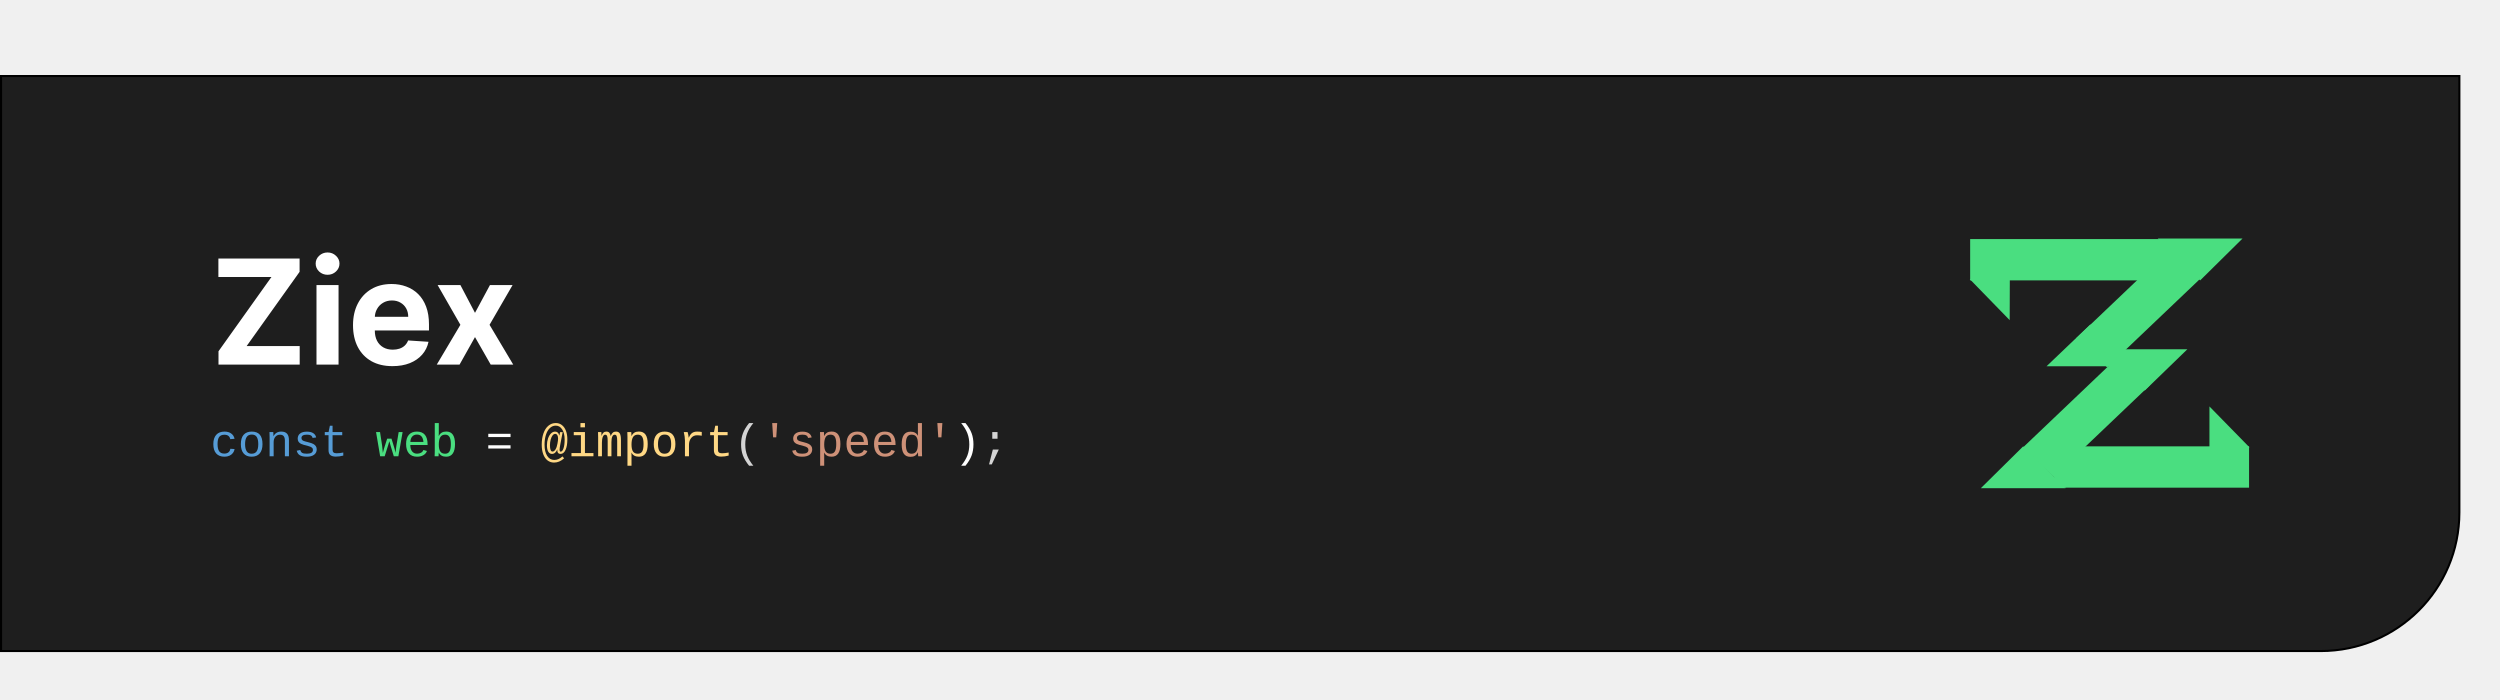
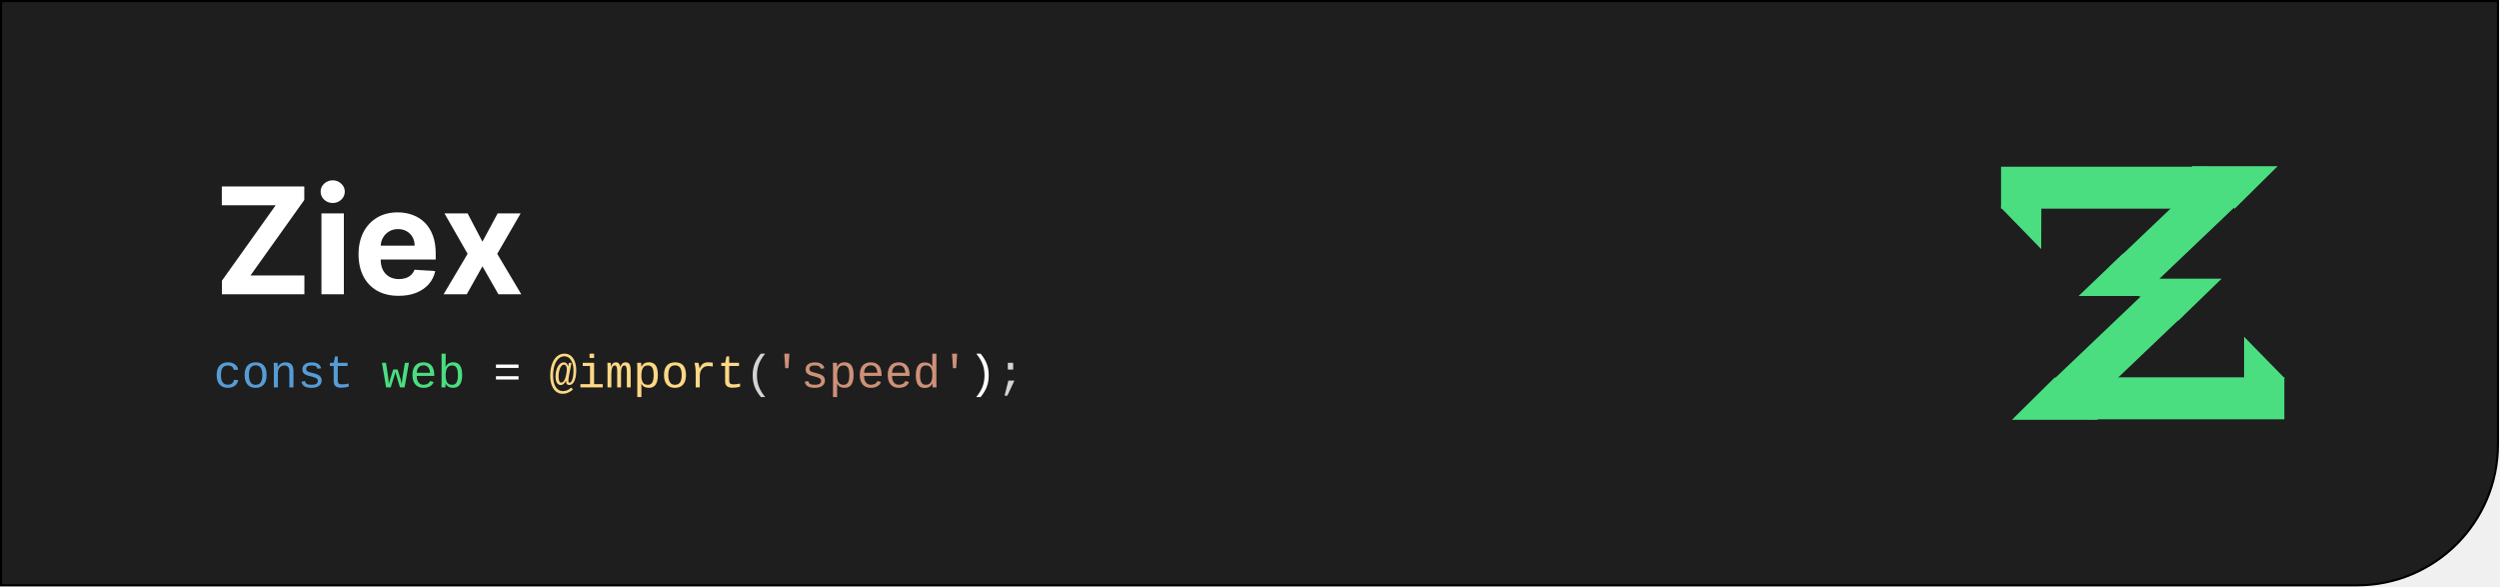
- <svg xmlns="http://www.w3.org/2000/svg" width="1200" height="336" viewBox="0 0 1200 336" fill="none">
-   <path d="M1180.5 36.5V246C1180.5 282.727 1150.73 312.5 1114 312.5H0.5V36.5H1180.5Z" fill="#1E1E1E" />
-   <path d="M1180.5 36.5V246C1180.5 282.727 1150.73 312.5 1114 312.5H0.5V36.5H1180.5Z" stroke="black" />
-   <path d="M104.878 175V168.612L130.283 132.965H104.828V124.091H143.805V130.479L118.376 166.126H143.855V175H104.878ZM151.915 175V136.818H162.505V175H151.915ZM157.235 131.896C155.661 131.896 154.31 131.374 153.183 130.33C152.073 129.27 151.518 128.002 151.518 126.527C151.518 125.069 152.073 123.817 153.183 122.773C154.31 121.713 155.661 121.183 157.235 121.183C158.809 121.183 160.152 121.713 161.262 122.773C162.389 123.817 162.952 125.069 162.952 126.527C162.952 128.002 162.389 129.27 161.262 130.33C160.152 131.374 158.809 131.896 157.235 131.896ZM188.388 175.746C184.461 175.746 181.08 174.95 178.246 173.359C175.429 171.752 173.258 169.482 171.733 166.548C170.209 163.598 169.446 160.11 169.446 156.083C169.446 152.156 170.209 148.709 171.733 145.742C173.258 142.776 175.404 140.464 178.172 138.807C180.956 137.15 184.22 136.321 187.966 136.321C190.484 136.321 192.829 136.727 195 137.539C197.188 138.335 199.094 139.536 200.718 141.143C202.358 142.751 203.634 144.773 204.546 147.209C205.457 149.628 205.913 152.462 205.913 155.71V158.619H173.672V152.056H195.945C195.945 150.531 195.614 149.181 194.951 148.004C194.288 146.828 193.368 145.908 192.191 145.245C191.031 144.566 189.681 144.226 188.14 144.226C186.532 144.226 185.107 144.599 183.864 145.344C182.638 146.074 181.676 147.06 180.98 148.303C180.284 149.529 179.928 150.896 179.912 152.404V158.643C179.912 160.533 180.26 162.165 180.956 163.54C181.668 164.916 182.671 165.977 183.963 166.722C185.256 167.468 186.789 167.841 188.562 167.841C189.739 167.841 190.816 167.675 191.794 167.344C192.771 167.012 193.608 166.515 194.304 165.852C195 165.189 195.531 164.377 195.895 163.416L205.689 164.062C205.192 166.416 204.173 168.471 202.632 170.227C201.107 171.967 199.135 173.326 196.716 174.304C194.313 175.265 191.537 175.746 188.388 175.746ZM220.989 136.818L227.999 150.167L235.183 136.818H246.046L234.984 155.909L246.344 175H235.531L227.999 161.8L220.592 175H209.654L220.989 155.909L210.052 136.818H220.989Z" fill="white" />
-   <path d="M102.396 213.178C102.396 211.244 102.858 209.758 103.782 208.72C104.706 207.681 106.042 207.162 107.789 207.162C109.092 207.162 110.167 207.477 111.012 208.107C111.857 208.73 112.38 209.572 112.58 210.632L110.518 210.782C110.403 210.131 110.117 209.618 109.658 209.246C109.2 208.867 108.548 208.677 107.703 208.677C106.572 208.677 105.741 209.028 105.211 209.729C104.688 210.431 104.427 211.566 104.427 213.135C104.427 214.725 104.688 215.888 105.211 216.626C105.741 217.356 106.568 217.722 107.692 217.722C108.466 217.722 109.107 217.532 109.615 217.152C110.124 216.773 110.439 216.193 110.561 215.412L112.602 215.541C112.508 216.229 112.247 216.855 111.817 217.421C111.395 217.979 110.833 218.42 110.131 218.742C109.429 219.057 108.645 219.215 107.778 219.215C106.024 219.215 104.688 218.699 103.771 217.668C102.855 216.637 102.396 215.14 102.396 213.178ZM125.997 213.178C125.997 215.133 125.546 216.63 124.644 217.668C123.748 218.699 122.452 219.215 120.755 219.215C119.093 219.215 117.819 218.692 116.931 217.646C116.05 216.601 115.609 215.111 115.609 213.178C115.609 211.18 116.061 209.679 116.963 208.677C117.872 207.667 119.158 207.162 120.819 207.162C122.567 207.162 123.867 207.66 124.719 208.655C125.571 209.651 125.997 211.158 125.997 213.178ZM123.967 213.178C123.967 211.638 123.72 210.489 123.226 209.729C122.739 208.97 121.947 208.591 120.852 208.591C119.742 208.591 118.929 208.978 118.413 209.751C117.897 210.524 117.64 211.667 117.64 213.178C117.64 214.682 117.897 215.827 118.413 216.615C118.929 217.396 119.702 217.786 120.733 217.786C121.872 217.786 122.696 217.403 123.204 216.637C123.713 215.87 123.967 214.717 123.967 213.178ZM136.75 219V211.534C136.75 210.56 136.56 209.837 136.181 209.364C135.808 208.892 135.21 208.655 134.387 208.655C133.499 208.655 132.768 208.981 132.195 209.633C131.63 210.277 131.347 211.155 131.347 212.265V219H129.413V209.858C129.413 208.505 129.392 207.678 129.349 207.377H131.175C131.182 207.413 131.189 207.509 131.196 207.667C131.203 207.825 131.211 208.007 131.218 208.215C131.232 208.415 131.246 208.799 131.261 209.364H131.293C132.045 207.896 133.284 207.162 135.01 207.162C136.249 207.162 137.173 207.499 137.781 208.172C138.39 208.838 138.694 209.866 138.694 211.255V219H136.75ZM152.025 215.681C152.025 216.784 151.606 217.65 150.769 218.28C149.938 218.903 148.785 219.215 147.31 219.215C145.834 219.215 144.71 218.986 143.937 218.527C143.17 218.062 142.669 217.331 142.433 216.336L144.141 216.003C144.277 216.619 144.567 217.07 145.011 217.356C145.462 217.636 146.228 217.775 147.31 217.775C149.243 217.775 150.21 217.163 150.21 215.938C150.21 215.48 150.035 215.111 149.684 214.832C149.333 214.546 148.796 214.313 148.072 214.134C146.182 213.668 144.982 213.303 144.474 213.038C143.965 212.773 143.575 212.444 143.303 212.05C143.031 211.649 142.895 211.151 142.895 210.557C142.895 209.504 143.274 208.68 144.033 208.086C144.792 207.492 145.892 207.194 147.331 207.194C148.591 207.194 149.598 207.434 150.35 207.914C151.102 208.387 151.571 209.078 151.757 209.987L150.017 210.202C149.938 209.687 149.684 209.296 149.254 209.031C148.824 208.766 148.183 208.634 147.331 208.634C145.576 208.634 144.699 209.174 144.699 210.256C144.699 210.686 144.846 211.029 145.14 211.287C145.44 211.545 145.92 211.753 146.579 211.91L147.857 212.243C149.025 212.53 149.863 212.812 150.371 213.092C150.887 213.371 151.291 213.722 151.585 214.145C151.879 214.56 152.025 215.072 152.025 215.681ZM155.893 208.902V207.377H157.719L158.342 204.348H159.631V207.377H164.271V208.902H159.631V215.906C159.631 216.472 159.781 216.891 160.082 217.163C160.39 217.435 160.891 217.571 161.586 217.571C162.546 217.571 163.609 217.45 164.776 217.206V218.678C163.566 219.007 162.367 219.172 161.178 219.172C160.018 219.172 159.147 218.928 158.567 218.441C157.987 217.947 157.697 217.17 157.697 216.11V208.902H155.893Z" fill="#569CD6" />
-   <path d="M357.728 213.307C357.728 215.276 358.032 217.056 358.641 218.646C359.249 220.235 360.241 221.875 361.616 223.565H359.575C358.2 221.875 357.212 220.239 356.61 218.656C356.016 217.066 355.719 215.276 355.719 213.285C355.719 211.33 356.012 209.568 356.6 208C357.187 206.424 358.179 204.777 359.575 203.059H361.616C360.241 204.749 359.249 206.392 358.641 207.989C358.032 209.579 357.728 211.352 357.728 213.307ZM476.289 210.589V207.377H478.813V210.589H476.289ZM474.742 222.899L476.558 215.788H479.404L476.063 222.899H474.742Z" fill="#D4D4D4" />
-   <path d="M191.213 219H189.021L187.485 213.94L186.873 211.771L186.454 213.264L184.649 219H182.469L180.503 207.377H182.415L183.414 213.897C183.65 215.788 183.769 216.955 183.769 217.399C184.048 216.254 184.256 215.487 184.392 215.101L185.842 210.546H187.915L189.312 215.111C189.541 215.863 189.738 216.626 189.902 217.399C189.902 217.185 189.917 216.916 189.945 216.594C189.974 216.271 190.01 215.942 190.053 215.605C190.096 215.262 190.139 214.936 190.182 214.628C190.225 214.32 190.257 214.076 190.278 213.897L191.363 207.377H193.254L191.213 219ZM196.949 213.597C196.949 214.9 197.236 215.921 197.809 216.658C198.389 217.396 199.18 217.765 200.183 217.765C200.92 217.765 201.565 217.607 202.116 217.292C202.675 216.97 203.047 216.533 203.233 215.981L204.931 216.465C204.616 217.353 204.035 218.033 203.19 218.506C202.353 218.979 201.35 219.215 200.183 219.215C198.493 219.215 197.193 218.688 196.283 217.636C195.374 216.583 194.919 215.076 194.919 213.113C194.919 211.201 195.363 209.733 196.251 208.709C197.146 207.678 198.435 207.162 200.118 207.162C201.801 207.162 203.076 207.674 203.942 208.698C204.809 209.722 205.242 211.269 205.242 213.339V213.597H196.949ZM200.14 208.591C199.18 208.591 198.421 208.906 197.862 209.536C197.304 210.159 197.007 211.019 196.971 212.114H203.244C203.044 209.765 202.009 208.591 200.14 208.591ZM218.412 213.135C218.412 215.169 218.047 216.69 217.316 217.7C216.593 218.71 215.555 219.215 214.201 219.215C212.454 219.215 211.258 218.556 210.613 217.238H210.592C210.592 217.582 210.577 217.94 210.549 218.312C210.527 218.685 210.509 218.914 210.495 219H208.626C208.669 218.613 208.69 217.815 208.69 216.604V203.059H210.624V207.603C210.624 208.068 210.61 208.63 210.581 209.289H210.624C211.276 207.857 212.472 207.141 214.212 207.141C217.012 207.141 218.412 209.139 218.412 213.135ZM216.414 213.199C216.414 211.595 216.192 210.435 215.748 209.719C215.311 208.995 214.624 208.634 213.686 208.634C212.618 208.634 211.841 209.028 211.354 209.815C210.868 210.596 210.624 211.781 210.624 213.371C210.624 214.868 210.86 215.978 211.333 216.701C211.806 217.424 212.583 217.786 213.664 217.786C214.631 217.786 215.329 217.414 215.759 216.669C216.196 215.917 216.414 214.76 216.414 213.199Z" fill="#4ADE80" />
-   <path d="M234.375 209.805V208.215H245.063V209.805H234.375ZM234.375 215.305V213.715H245.063V215.305H234.375ZM467.255 213.285C467.255 215.29 466.958 217.084 466.363 218.667C465.776 220.243 464.795 221.875 463.42 223.565H461.357C462.761 221.84 463.764 220.182 464.365 218.592C464.967 216.995 465.268 215.233 465.268 213.307C465.268 211.387 464.967 209.633 464.365 208.043C463.764 206.446 462.761 204.785 461.357 203.059H463.42C464.816 204.777 465.805 206.417 466.385 207.979C466.965 209.54 467.255 211.309 467.255 213.285Z" fill="white" />
-   <path d="M272.327 210.89C272.327 213.024 272.03 214.725 271.436 215.992C270.848 217.253 270.053 217.883 269.051 217.883C268.027 217.883 267.515 217.321 267.515 216.196V216.11L267.536 215.788H267.472C267.228 216.418 266.884 216.927 266.44 217.313C266.004 217.693 265.506 217.883 264.947 217.883C264.188 217.883 263.594 217.525 263.164 216.809C262.742 216.092 262.53 215.072 262.53 213.747C262.53 212.594 262.702 211.506 263.046 210.481C263.397 209.457 263.869 208.652 264.464 208.064C265.065 207.47 265.735 207.173 266.473 207.173C266.981 207.173 267.396 207.323 267.719 207.624C268.048 207.918 268.292 208.387 268.449 209.031H268.503L268.847 207.409H270.093L269.029 212.855C268.743 214.359 268.6 215.355 268.6 215.842C268.6 216.472 268.775 216.787 269.126 216.787C269.685 216.787 270.139 216.254 270.49 215.187C270.848 214.119 271.027 212.694 271.027 210.911C271.027 208.949 270.637 207.359 269.856 206.142C269.076 204.917 268.041 204.305 266.752 204.305C265.692 204.305 264.754 204.691 263.938 205.465C263.121 206.231 262.491 207.312 262.047 208.709C261.603 210.105 261.381 211.695 261.381 213.479C261.381 215.691 261.796 217.46 262.627 218.785C263.458 220.11 264.596 220.772 266.043 220.772C266.716 220.772 267.364 220.647 267.987 220.396C268.61 220.146 269.284 219.705 270.007 219.075L270.77 220.01C269.946 220.719 269.147 221.234 268.374 221.557C267.601 221.879 266.788 222.04 265.936 222.04C264.754 222.04 263.712 221.693 262.81 220.998C261.914 220.303 261.227 219.304 260.747 218.001C260.267 216.69 260.027 215.183 260.027 213.479C260.027 211.43 260.303 209.615 260.854 208.032C261.406 206.442 262.194 205.218 263.218 204.358C264.242 203.492 265.427 203.059 266.773 203.059C267.905 203.059 268.886 203.384 269.717 204.036C270.555 204.681 271.199 205.597 271.65 206.786C272.102 207.968 272.327 209.336 272.327 210.89ZM267.88 210.578C267.88 209.819 267.755 209.246 267.504 208.859C267.253 208.465 266.917 208.269 266.494 208.269C266.043 208.269 265.628 208.508 265.248 208.988C264.868 209.461 264.561 210.134 264.324 211.008C264.095 211.874 263.98 212.78 263.98 213.726C263.98 215.738 264.389 216.744 265.205 216.744C265.735 216.744 266.211 216.404 266.634 215.724C267.056 215.043 267.368 214.141 267.568 213.017C267.776 211.892 267.88 211.079 267.88 210.578ZM280.771 217.475H284.853V219H274.304V217.475H278.837V208.902H275.41V207.377H280.771V217.475ZM278.622 205.121V203.059H280.771V205.121H278.622ZM291.685 219V211.631C291.685 210.528 291.595 209.758 291.416 209.321C291.244 208.877 290.925 208.655 290.46 208.655C290.002 208.655 289.629 208.999 289.343 209.687C289.063 210.374 288.924 211.305 288.924 212.479V219H287.108V209.858C287.108 208.505 287.087 207.678 287.044 207.377H288.645L288.709 208.741V209.257H288.73C288.974 208.526 289.282 207.996 289.654 207.667C290.027 207.33 290.492 207.162 291.051 207.162C291.681 207.162 292.15 207.334 292.458 207.678C292.773 208.021 292.999 208.551 293.135 209.268H293.156C293.443 208.508 293.783 207.968 294.177 207.646C294.578 207.323 295.083 207.162 295.691 207.162C296.536 207.162 297.142 207.47 297.507 208.086C297.872 208.702 298.055 209.758 298.055 211.255V219H296.25V211.631C296.25 210.528 296.16 209.758 295.981 209.321C295.81 208.877 295.491 208.655 295.025 208.655C294.553 208.655 294.177 208.956 293.897 209.558C293.625 210.159 293.489 211.062 293.489 212.265V219H291.685ZM310.902 213.135C310.902 217.188 309.499 219.215 306.691 219.215C304.93 219.215 303.744 218.556 303.136 217.238H303.082C303.111 217.296 303.125 217.89 303.125 219.021V223.565H301.181V209.783C301.181 208.566 301.159 207.764 301.116 207.377H302.996C303.003 207.406 303.014 207.513 303.028 207.699C303.043 207.878 303.057 208.147 303.071 208.505C303.093 208.856 303.104 209.117 303.104 209.289H303.146C303.505 208.537 303.959 207.993 304.511 207.656C305.069 207.312 305.796 207.141 306.691 207.141C308.109 207.141 309.166 207.631 309.86 208.612C310.555 209.586 310.902 211.094 310.902 213.135ZM308.904 213.135C308.904 211.516 308.686 210.363 308.249 209.676C307.812 208.981 307.125 208.634 306.187 208.634C305.105 208.634 304.325 209.028 303.845 209.815C303.365 210.596 303.125 211.781 303.125 213.371C303.125 214.896 303.365 216.014 303.845 216.723C304.325 217.432 305.098 217.786 306.165 217.786C307.118 217.786 307.812 217.424 308.249 216.701C308.686 215.978 308.904 214.789 308.904 213.135ZM324.19 213.178C324.19 215.133 323.739 216.63 322.837 217.668C321.942 218.699 320.646 219.215 318.948 219.215C317.287 219.215 316.012 218.692 315.124 217.646C314.243 216.601 313.803 215.111 313.803 213.178C313.803 211.18 314.254 209.679 315.156 208.677C316.066 207.667 317.351 207.162 319.013 207.162C320.76 207.162 322.06 207.66 322.912 208.655C323.764 209.651 324.19 211.158 324.19 213.178ZM322.16 213.178C322.16 211.638 321.913 210.489 321.419 209.729C320.932 208.97 320.141 208.591 319.045 208.591C317.935 208.591 317.122 208.978 316.606 209.751C316.091 210.524 315.833 211.667 315.833 213.178C315.833 214.682 316.091 215.827 316.606 216.615C317.122 217.396 317.896 217.786 318.927 217.786C320.065 217.786 320.889 217.403 321.397 216.637C321.906 215.87 322.16 214.717 322.16 213.178ZM336.845 209.139C336.043 209.003 335.284 208.935 334.567 208.935C333.414 208.935 332.483 209.368 331.774 210.234C331.065 211.101 330.711 212.204 330.711 213.543V219H328.777V211.47C328.777 210.925 328.727 210.285 328.627 209.547C328.534 208.809 328.398 208.086 328.219 207.377H330.056C330.342 208.365 330.514 209.26 330.571 210.062H330.625C330.983 209.26 331.334 208.673 331.678 208.301C332.021 207.921 332.43 207.638 332.902 207.452C333.375 207.259 333.951 207.162 334.632 207.162C335.377 207.162 336.114 207.223 336.845 207.345V209.139ZM340.873 208.902V207.377H342.699L343.322 204.348H344.611V207.377H349.252V208.902H344.611V215.906C344.611 216.472 344.762 216.891 345.062 217.163C345.37 217.435 345.872 217.571 346.566 217.571C347.526 217.571 348.59 217.45 349.757 217.206V218.678C348.547 219.007 347.347 219.172 346.158 219.172C344.998 219.172 344.128 218.928 343.548 218.441C342.968 217.947 342.678 217.17 342.678 216.11V208.902H340.873Z" fill="#FFD885" />
-   <path d="M372.605 209.923H371.091L370.65 203.059H373.057L372.605 209.923ZM389.857 215.681C389.857 216.784 389.438 217.65 388.601 218.28C387.77 218.903 386.617 219.215 385.142 219.215C383.666 219.215 382.542 218.986 381.769 218.527C381.002 218.062 380.501 217.331 380.265 216.336L381.973 216.003C382.109 216.619 382.399 217.07 382.843 217.356C383.294 217.636 384.06 217.775 385.142 217.775C387.075 217.775 388.042 217.163 388.042 215.938C388.042 215.48 387.867 215.111 387.516 214.832C387.165 214.546 386.628 214.313 385.904 214.134C384.014 213.668 382.814 213.303 382.306 213.038C381.797 212.773 381.407 212.444 381.135 212.05C380.863 211.649 380.727 211.151 380.727 210.557C380.727 209.504 381.106 208.68 381.865 208.086C382.624 207.492 383.724 207.194 385.163 207.194C386.424 207.194 387.43 207.434 388.182 207.914C388.934 208.387 389.403 209.078 389.589 209.987L387.849 210.202C387.77 209.687 387.516 209.296 387.086 209.031C386.656 208.766 386.015 208.634 385.163 208.634C383.409 208.634 382.531 209.174 382.531 210.256C382.531 210.686 382.678 211.029 382.972 211.287C383.272 211.545 383.752 211.753 384.411 211.91L385.689 212.243C386.857 212.53 387.695 212.812 388.203 213.092C388.719 213.371 389.123 213.722 389.417 214.145C389.711 214.56 389.857 215.072 389.857 215.681ZM403.393 213.135C403.393 217.188 401.989 219.215 399.182 219.215C397.42 219.215 396.235 218.556 395.626 217.238H395.572C395.601 217.296 395.615 217.89 395.615 219.021V223.565H393.671V209.783C393.671 208.566 393.649 207.764 393.606 207.377H395.486C395.493 207.406 395.504 207.513 395.519 207.699C395.533 207.878 395.547 208.147 395.562 208.505C395.583 208.856 395.594 209.117 395.594 209.289H395.637C395.995 208.537 396.45 207.993 397.001 207.656C397.56 207.312 398.286 207.141 399.182 207.141C400.6 207.141 401.656 207.631 402.351 208.612C403.045 209.586 403.393 211.094 403.393 213.135ZM401.395 213.135C401.395 211.516 401.176 210.363 400.739 209.676C400.302 208.981 399.615 208.634 398.677 208.634C397.595 208.634 396.815 209.028 396.335 209.815C395.855 210.596 395.615 211.781 395.615 213.371C395.615 214.896 395.855 216.014 396.335 216.723C396.815 217.432 397.588 217.786 398.655 217.786C399.608 217.786 400.302 217.424 400.739 216.701C401.176 215.978 401.395 214.789 401.395 213.135ZM408.355 213.597C408.355 214.9 408.642 215.921 409.215 216.658C409.795 217.396 410.586 217.765 411.589 217.765C412.326 217.765 412.971 217.607 413.522 217.292C414.081 216.97 414.453 216.533 414.64 215.981L416.337 216.465C416.022 217.353 415.442 218.033 414.597 218.506C413.759 218.979 412.756 219.215 411.589 219.215C409.899 219.215 408.599 218.688 407.689 217.636C406.78 216.583 406.325 215.076 406.325 213.113C406.325 211.201 406.769 209.733 407.657 208.709C408.552 207.678 409.841 207.162 411.524 207.162C413.207 207.162 414.482 207.674 415.349 208.698C416.215 209.722 416.648 211.269 416.648 213.339V213.597H408.355ZM411.546 208.591C410.586 208.591 409.827 208.906 409.269 209.536C408.71 210.159 408.413 211.019 408.377 212.114H414.65C414.45 209.765 413.415 208.591 411.546 208.591ZM421.568 213.597C421.568 214.9 421.855 215.921 422.428 216.658C423.008 217.396 423.799 217.765 424.802 217.765C425.539 217.765 426.184 217.607 426.735 217.292C427.294 216.97 427.666 216.533 427.853 215.981L429.55 216.465C429.235 217.353 428.655 218.033 427.81 218.506C426.972 218.979 425.969 219.215 424.802 219.215C423.112 219.215 421.812 218.688 420.902 217.636C419.993 216.583 419.538 215.076 419.538 213.113C419.538 211.201 419.982 209.733 420.87 208.709C421.765 207.678 423.054 207.162 424.737 207.162C426.42 207.162 427.695 207.674 428.562 208.698C429.428 209.722 429.861 211.269 429.861 213.339V213.597H421.568ZM424.759 208.591C423.799 208.591 423.04 208.906 422.481 209.536C421.923 210.159 421.626 211.019 421.59 212.114H427.863C427.663 209.765 426.628 208.591 424.759 208.591ZM440.582 217.131C440.231 217.883 439.766 218.431 439.186 218.774C438.605 219.111 437.882 219.279 437.016 219.279C435.569 219.279 434.506 218.782 433.825 217.786C433.145 216.791 432.805 215.29 432.805 213.285C432.805 209.232 434.208 207.205 437.016 207.205C437.882 207.205 438.605 207.359 439.186 207.667C439.773 207.975 440.242 208.48 440.593 209.182H440.614L440.593 207.56V203.059H442.526V216.604C442.526 217.815 442.548 218.613 442.591 219H440.743C440.715 218.893 440.689 218.631 440.668 218.216C440.646 217.8 440.636 217.439 440.636 217.131H440.582ZM434.803 213.221C434.803 214.811 435.014 215.971 435.437 216.701C435.866 217.424 436.561 217.786 437.521 217.786C438.566 217.786 439.34 217.41 439.841 216.658C440.342 215.899 440.593 214.696 440.593 213.049C440.593 211.509 440.349 210.388 439.862 209.687C439.382 208.985 438.609 208.634 437.542 208.634C436.575 208.634 435.877 209.003 435.447 209.74C435.018 210.478 434.803 211.638 434.803 213.221ZM451.883 209.923H450.368L449.928 203.059H452.334L451.883 209.923Z" fill="#CE9178" />
-   <g clip-path="url(#clip0_1_1817)">
-     <path d="M1043.19 114.754H945.677V134.587H1043.19V114.754Z" fill="#4ADE80" />
-     <path d="M1056.08 134.586L1035.75 114.506H1076.4L1056.08 134.586Z" fill="#4ADE80" />
-     <path d="M1057.58 132.39L1042.81 118.324L996.658 162.27L1011.43 176.336L1057.58 132.39Z" fill="#4ADE80" />
-     <path d="M1003.36 155.742L1024.4 175.823H982.317L1003.36 155.742Z" fill="#4ADE80" />
-     <path d="M1029.47 187.473L1009 167.641H1049.94L1029.47 187.473Z" fill="#4ADE80" />
-     <path d="M1031.9 184.941L1017.13 170.875L970.984 214.821L985.755 228.887L1031.9 184.941Z" fill="#4ADE80" />
-     <path d="M971.129 214.248L991.453 234.329H950.804L971.129 214.248Z" fill="#4ADE80" />
-     <path d="M991.457 234.081L970.99 214.744H1011.92L991.457 234.081Z" fill="#4ADE80" />
-     <path d="M1079.55 214.248H986.003V234.081H1079.55V214.248Z" fill="#4ADE80" />
-     <path d="M1060.53 214.746V195.096L1079.77 214.746H1060.53Z" fill="#4ADE80" />
-     <path d="M964.712 134.025L964.649 153.675L945.469 133.969L964.712 134.025Z" fill="#4ADE80" />
+ <svg xmlns="http://www.w3.org/2000/svg" width="1181" height="277" viewBox="0 0 1181 277" fill="none">
+   <path d="M1180.5 0.5V210C1180.5 246.727 1150.73 276.5 1114 276.5H0.5V0.5H1180.5Z" fill="#1E1E1E" />
+   <path d="M1180.5 0.5V210C1180.5 246.727 1150.73 276.5 1114 276.5H0.5V0.5H1180.5Z" stroke="black" />
+   <path d="M104.878 139V132.612L130.283 96.965H104.828V88.091H143.805V94.479L118.376 130.126H143.855V139H104.878ZM151.915 139V100.818H162.505V139H151.915ZM157.235 95.896C155.661 95.896 154.31 95.374 153.183 94.33C152.073 93.27 151.518 92.002 151.518 90.527C151.518 89.069 152.073 87.817 153.183 86.773C154.31 85.713 155.661 85.183 157.235 85.183C158.809 85.183 160.152 85.713 161.262 86.773C162.389 87.817 162.952 89.069 162.952 90.527C162.952 92.002 162.389 93.27 161.262 94.33C160.152 95.374 158.809 95.896 157.235 95.896ZM188.388 139.746C184.461 139.746 181.08 138.95 178.246 137.359C175.429 135.752 173.258 133.482 171.733 130.548C170.209 127.598 169.446 124.11 169.446 120.083C169.446 116.156 170.209 112.709 171.733 109.742C173.258 106.776 175.404 104.464 178.172 102.807C180.956 101.15 184.22 100.321 187.966 100.321C190.484 100.321 192.829 100.727 195 101.539C197.188 102.335 199.094 103.536 200.718 105.143C202.358 106.751 203.634 108.773 204.546 111.209C205.457 113.628 205.913 116.462 205.913 119.71V122.619H173.672V116.056H195.945C195.945 114.531 195.614 113.181 194.951 112.004C194.288 110.828 193.368 109.908 192.191 109.245C191.031 108.566 189.681 108.226 188.14 108.226C186.532 108.226 185.107 108.599 183.864 109.344C182.638 110.074 181.676 111.06 180.98 112.303C180.284 113.529 179.928 114.896 179.912 116.404V122.643C179.912 124.533 180.26 126.165 180.956 127.54C181.668 128.916 182.671 129.977 183.963 130.722C185.256 131.468 186.789 131.841 188.562 131.841C189.739 131.841 190.816 131.675 191.794 131.344C192.771 131.012 193.608 130.515 194.304 129.852C195 129.189 195.531 128.377 195.895 127.416L205.689 128.062C205.192 130.416 204.173 132.471 202.632 134.227C201.107 135.967 199.135 137.326 196.716 138.304C194.313 139.265 191.537 139.746 188.388 139.746ZM220.989 100.818L227.999 114.167L235.183 100.818H246.046L234.984 119.909L246.344 139H235.531L227.999 125.8L220.592 139H209.654L220.989 119.909L210.052 100.818H220.989Z" fill="white" />
+   <path d="M102.396 177.178C102.396 175.244 102.858 173.758 103.782 172.72C104.706 171.681 106.042 171.162 107.789 171.162C109.092 171.162 110.167 171.477 111.012 172.107C111.857 172.73 112.38 173.572 112.58 174.632L110.518 174.782C110.403 174.131 110.117 173.618 109.658 173.246C109.2 172.867 108.548 172.677 107.703 172.677C106.572 172.677 105.741 173.028 105.211 173.729C104.688 174.431 104.427 175.566 104.427 177.135C104.427 178.725 104.688 179.888 105.211 180.626C105.741 181.356 106.568 181.722 107.692 181.722C108.466 181.722 109.107 181.532 109.615 181.152C110.124 180.773 110.439 180.193 110.561 179.412L112.602 179.541C112.508 180.229 112.247 180.855 111.817 181.421C111.395 181.979 110.833 182.42 110.131 182.742C109.429 183.057 108.645 183.215 107.778 183.215C106.024 183.215 104.688 182.699 103.771 181.668C102.855 180.637 102.396 179.14 102.396 177.178ZM125.997 177.178C125.997 179.133 125.546 180.63 124.644 181.668C123.748 182.699 122.452 183.215 120.755 183.215C119.093 183.215 117.819 182.692 116.931 181.646C116.05 180.601 115.609 179.111 115.609 177.178C115.609 175.18 116.061 173.679 116.963 172.677C117.872 171.667 119.158 171.162 120.819 171.162C122.567 171.162 123.867 171.66 124.719 172.655C125.571 173.651 125.997 175.158 125.997 177.178ZM123.967 177.178C123.967 175.638 123.72 174.489 123.226 173.729C122.739 172.97 121.947 172.591 120.852 172.591C119.742 172.591 118.929 172.978 118.413 173.751C117.897 174.524 117.64 175.667 117.64 177.178C117.64 178.682 117.897 179.827 118.413 180.615C118.929 181.396 119.702 181.786 120.733 181.786C121.872 181.786 122.696 181.403 123.204 180.637C123.713 179.87 123.967 178.717 123.967 177.178ZM136.75 183V175.534C136.75 174.56 136.56 173.837 136.181 173.364C135.808 172.892 135.21 172.655 134.387 172.655C133.499 172.655 132.768 172.981 132.195 173.633C131.63 174.277 131.347 175.155 131.347 176.265V183H129.413V173.858C129.413 172.505 129.392 171.678 129.349 171.377H131.175C131.182 171.413 131.189 171.509 131.196 171.667C131.203 171.825 131.211 172.007 131.218 172.215C131.232 172.415 131.246 172.799 131.261 173.364H131.293C132.045 171.896 133.284 171.162 135.01 171.162C136.249 171.162 137.173 171.499 137.781 172.172C138.39 172.838 138.694 173.866 138.694 175.255V183H136.75ZM152.025 179.681C152.025 180.784 151.606 181.65 150.769 182.28C149.938 182.903 148.785 183.215 147.31 183.215C145.834 183.215 144.71 182.986 143.937 182.527C143.17 182.062 142.669 181.331 142.433 180.336L144.141 180.003C144.277 180.619 144.567 181.07 145.011 181.356C145.462 181.636 146.228 181.775 147.31 181.775C149.243 181.775 150.21 181.163 150.21 179.938C150.21 179.48 150.035 179.111 149.684 178.832C149.333 178.546 148.796 178.313 148.072 178.134C146.182 177.668 144.982 177.303 144.474 177.038C143.965 176.773 143.575 176.444 143.303 176.05C143.031 175.649 142.895 175.151 142.895 174.557C142.895 173.504 143.274 172.68 144.033 172.086C144.792 171.492 145.892 171.194 147.331 171.194C148.591 171.194 149.598 171.434 150.35 171.914C151.102 172.387 151.571 173.078 151.757 173.987L150.017 174.202C149.938 173.687 149.684 173.296 149.254 173.031C148.824 172.766 148.183 172.634 147.331 172.634C145.576 172.634 144.699 173.174 144.699 174.256C144.699 174.686 144.846 175.029 145.14 175.287C145.44 175.545 145.92 175.753 146.579 175.91L147.857 176.243C149.025 176.53 149.863 176.812 150.371 177.092C150.887 177.371 151.291 177.722 151.585 178.145C151.879 178.56 152.025 179.072 152.025 179.681ZM155.893 172.902V171.377H157.719L158.342 168.348H159.631V171.377H164.271V172.902H159.631V179.906C159.631 180.472 159.781 180.891 160.082 181.163C160.39 181.435 160.891 181.571 161.586 181.571C162.546 181.571 163.609 181.45 164.776 181.206V182.678C163.566 183.007 162.367 183.172 161.178 183.172C160.018 183.172 159.147 182.928 158.567 182.441C157.987 181.947 157.697 181.17 157.697 180.11V172.902H155.893Z" fill="#569CD6" />
+   <path d="M357.728 177.307C357.728 179.276 358.032 181.056 358.641 182.646C359.249 184.235 360.241 185.875 361.616 187.565H359.575C358.2 185.875 357.212 184.239 356.61 182.656C356.016 181.066 355.719 179.276 355.719 177.285C355.719 175.33 356.012 173.568 356.6 172C357.187 170.424 358.179 168.777 359.575 167.059H361.616C360.241 168.749 359.249 170.392 358.641 171.989C358.032 173.579 357.728 175.352 357.728 177.307ZM476.289 174.589V171.377H478.813V174.589H476.289ZM474.742 186.899L476.558 179.788H479.404L476.063 186.899H474.742Z" fill="#D4D4D4" />
+   <path d="M191.213 183H189.021L187.485 177.94L186.873 175.771L186.454 177.264L184.649 183H182.469L180.503 171.377H182.415L183.414 177.897C183.65 179.788 183.769 180.955 183.769 181.399C184.048 180.254 184.256 179.487 184.392 179.101L185.842 174.546H187.915L189.312 179.111C189.541 179.863 189.738 180.626 189.902 181.399C189.902 181.185 189.917 180.916 189.945 180.594C189.974 180.271 190.01 179.942 190.053 179.605C190.096 179.262 190.139 178.936 190.182 178.628C190.225 178.32 190.257 178.076 190.278 177.897L191.363 171.377H193.254L191.213 183ZM196.949 177.597C196.949 178.9 197.236 179.921 197.809 180.658C198.389 181.396 199.18 181.765 200.183 181.765C200.92 181.765 201.565 181.607 202.116 181.292C202.675 180.97 203.047 180.533 203.233 179.981L204.931 180.465C204.616 181.353 204.035 182.033 203.19 182.506C202.353 182.979 201.35 183.215 200.183 183.215C198.493 183.215 197.193 182.688 196.283 181.636C195.374 180.583 194.919 179.076 194.919 177.113C194.919 175.201 195.363 173.733 196.251 172.709C197.146 171.678 198.435 171.162 200.118 171.162C201.801 171.162 203.076 171.674 203.942 172.698C204.809 173.722 205.242 175.269 205.242 177.339V177.597H196.949ZM200.14 172.591C199.18 172.591 198.421 172.906 197.862 173.536C197.304 174.159 197.007 175.019 196.971 176.114H203.244C203.044 173.765 202.009 172.591 200.14 172.591ZM218.412 177.135C218.412 179.169 218.047 180.69 217.316 181.7C216.593 182.71 215.555 183.215 214.201 183.215C212.454 183.215 211.258 182.556 210.613 181.238H210.592C210.592 181.582 210.577 181.94 210.549 182.312C210.527 182.685 210.509 182.914 210.495 183H208.626C208.669 182.613 208.69 181.815 208.69 180.604V167.059H210.624V171.603C210.624 172.068 210.61 172.63 210.581 173.289H210.624C211.276 171.857 212.472 171.141 214.212 171.141C217.012 171.141 218.412 173.139 218.412 177.135ZM216.414 177.199C216.414 175.595 216.192 174.435 215.748 173.719C215.311 172.995 214.624 172.634 213.686 172.634C212.618 172.634 211.841 173.028 211.354 173.815C210.868 174.596 210.624 175.781 210.624 177.371C210.624 178.868 210.86 179.978 211.333 180.701C211.806 181.424 212.583 181.786 213.664 181.786C214.631 181.786 215.329 181.414 215.759 180.669C216.196 179.917 216.414 178.76 216.414 177.199Z" fill="#4ADE80" />
+   <path d="M234.375 173.805V172.215H245.063V173.805H234.375ZM234.375 179.305V177.715H245.063V179.305H234.375ZM467.255 177.285C467.255 179.29 466.958 181.084 466.363 182.667C465.776 184.243 464.795 185.875 463.42 187.565H461.357C462.761 185.84 463.764 184.182 464.365 182.592C464.967 180.995 465.268 179.233 465.268 177.307C465.268 175.387 464.967 173.633 464.365 172.043C463.764 170.446 462.761 168.785 461.357 167.059H463.42C464.816 168.777 465.805 170.417 466.385 171.979C466.965 173.54 467.255 175.309 467.255 177.285Z" fill="white" />
+   <path d="M272.327 174.89C272.327 177.024 272.03 178.725 271.436 179.992C270.848 181.253 270.053 181.883 269.051 181.883C268.027 181.883 267.515 181.321 267.515 180.196V180.11L267.536 179.788H267.472C267.228 180.418 266.884 180.927 266.44 181.313C266.004 181.693 265.506 181.883 264.947 181.883C264.188 181.883 263.594 181.525 263.164 180.809C262.742 180.092 262.53 179.072 262.53 177.747C262.53 176.594 262.702 175.506 263.046 174.481C263.397 173.457 263.869 172.652 264.464 172.064C265.065 171.47 265.735 171.173 266.473 171.173C266.981 171.173 267.396 171.323 267.719 171.624C268.048 171.918 268.292 172.387 268.449 173.031H268.503L268.847 171.409H270.093L269.029 176.855C268.743 178.359 268.6 179.355 268.6 179.842C268.6 180.472 268.775 180.787 269.126 180.787C269.685 180.787 270.139 180.254 270.49 179.187C270.848 178.119 271.027 176.694 271.027 174.911C271.027 172.949 270.637 171.359 269.856 170.142C269.076 168.917 268.041 168.305 266.752 168.305C265.692 168.305 264.754 168.691 263.938 169.465C263.121 170.231 262.491 171.312 262.047 172.709C261.603 174.105 261.381 175.695 261.381 177.479C261.381 179.691 261.796 181.46 262.627 182.785C263.458 184.11 264.596 184.772 266.043 184.772C266.716 184.772 267.364 184.647 267.987 184.396C268.61 184.146 269.284 183.705 270.007 183.075L270.77 184.01C269.946 184.719 269.147 185.234 268.374 185.557C267.601 185.879 266.788 186.04 265.936 186.04C264.754 186.04 263.712 185.693 262.81 184.998C261.914 184.303 261.227 183.304 260.747 182.001C260.267 180.69 260.027 179.183 260.027 177.479C260.027 175.43 260.303 173.615 260.854 172.032C261.406 170.442 262.194 169.218 263.218 168.358C264.242 167.492 265.427 167.059 266.773 167.059C267.905 167.059 268.886 167.384 269.717 168.036C270.555 168.681 271.199 169.597 271.65 170.786C272.102 171.968 272.327 173.336 272.327 174.89ZM267.88 174.578C267.88 173.819 267.755 173.246 267.504 172.859C267.253 172.465 266.917 172.269 266.494 172.269C266.043 172.269 265.628 172.508 265.248 172.988C264.868 173.461 264.561 174.134 264.324 175.008C264.095 175.874 263.98 176.78 263.98 177.726C263.98 179.738 264.389 180.744 265.205 180.744C265.735 180.744 266.211 180.404 266.634 179.724C267.056 179.043 267.368 178.141 267.568 177.017C267.776 175.892 267.88 175.079 267.88 174.578ZM280.771 181.475H284.853V183H274.304V181.475H278.837V172.902H275.41V171.377H280.771V181.475ZM278.622 169.121V167.059H280.771V169.121H278.622ZM291.685 183V175.631C291.685 174.528 291.595 173.758 291.416 173.321C291.244 172.877 290.925 172.655 290.46 172.655C290.002 172.655 289.629 172.999 289.343 173.687C289.063 174.374 288.924 175.305 288.924 176.479V183H287.108V173.858C287.108 172.505 287.087 171.678 287.044 171.377H288.645L288.709 172.741V173.257H288.73C288.974 172.526 289.282 171.996 289.654 171.667C290.027 171.33 290.492 171.162 291.051 171.162C291.681 171.162 292.15 171.334 292.458 171.678C292.773 172.021 292.999 172.551 293.135 173.268H293.156C293.443 172.508 293.783 171.968 294.177 171.646C294.578 171.323 295.083 171.162 295.691 171.162C296.536 171.162 297.142 171.47 297.507 172.086C297.872 172.702 298.055 173.758 298.055 175.255V183H296.25V175.631C296.25 174.528 296.16 173.758 295.981 173.321C295.81 172.877 295.491 172.655 295.025 172.655C294.553 172.655 294.177 172.956 293.897 173.558C293.625 174.159 293.489 175.062 293.489 176.265V183H291.685ZM310.902 177.135C310.902 181.188 309.499 183.215 306.691 183.215C304.93 183.215 303.744 182.556 303.136 181.238H303.082C303.111 181.296 303.125 181.89 303.125 183.021V187.565H301.181V173.783C301.181 172.566 301.159 171.764 301.116 171.377H302.996C303.003 171.406 303.014 171.513 303.028 171.699C303.043 171.878 303.057 172.147 303.071 172.505C303.093 172.856 303.104 173.117 303.104 173.289H303.146C303.505 172.537 303.959 171.993 304.511 171.656C305.069 171.312 305.796 171.141 306.691 171.141C308.109 171.141 309.166 171.631 309.86 172.612C310.555 173.586 310.902 175.094 310.902 177.135ZM308.904 177.135C308.904 175.516 308.686 174.363 308.249 173.676C307.812 172.981 307.125 172.634 306.187 172.634C305.105 172.634 304.325 173.028 303.845 173.815C303.365 174.596 303.125 175.781 303.125 177.371C303.125 178.896 303.365 180.014 303.845 180.723C304.325 181.432 305.098 181.786 306.165 181.786C307.118 181.786 307.812 181.424 308.249 180.701C308.686 179.978 308.904 178.789 308.904 177.135ZM324.19 177.178C324.19 179.133 323.739 180.63 322.837 181.668C321.942 182.699 320.646 183.215 318.948 183.215C317.287 183.215 316.012 182.692 315.124 181.646C314.243 180.601 313.803 179.111 313.803 177.178C313.803 175.18 314.254 173.679 315.156 172.677C316.066 171.667 317.351 171.162 319.013 171.162C320.76 171.162 322.06 171.66 322.912 172.655C323.764 173.651 324.19 175.158 324.19 177.178ZM322.16 177.178C322.16 175.638 321.913 174.489 321.419 173.729C320.932 172.97 320.141 172.591 319.045 172.591C317.935 172.591 317.122 172.978 316.606 173.751C316.091 174.524 315.833 175.667 315.833 177.178C315.833 178.682 316.091 179.827 316.606 180.615C317.122 181.396 317.896 181.786 318.927 181.786C320.065 181.786 320.889 181.403 321.397 180.637C321.906 179.87 322.16 178.717 322.16 177.178ZM336.845 173.139C336.043 173.003 335.284 172.935 334.567 172.935C333.414 172.935 332.483 173.368 331.774 174.234C331.065 175.101 330.711 176.204 330.711 177.543V183H328.777V175.47C328.777 174.925 328.727 174.285 328.627 173.547C328.534 172.809 328.398 172.086 328.219 171.377H330.056C330.342 172.365 330.514 173.26 330.571 174.062H330.625C330.983 173.26 331.334 172.673 331.678 172.301C332.021 171.921 332.43 171.638 332.902 171.452C333.375 171.259 333.951 171.162 334.632 171.162C335.377 171.162 336.114 171.223 336.845 171.345V173.139ZM340.873 172.902V171.377H342.699L343.322 168.348H344.611V171.377H349.252V172.902H344.611V179.906C344.611 180.472 344.762 180.891 345.062 181.163C345.37 181.435 345.872 181.571 346.566 181.571C347.526 181.571 348.59 181.45 349.757 181.206V182.678C348.547 183.007 347.347 183.172 346.158 183.172C344.998 183.172 344.128 182.928 343.548 182.441C342.968 181.947 342.678 181.17 342.678 180.11V172.902H340.873Z" fill="#FFD885" />
+   <path d="M372.605 173.923H371.091L370.65 167.059H373.057L372.605 173.923ZM389.857 179.681C389.857 180.784 389.438 181.65 388.601 182.28C387.77 182.903 386.617 183.215 385.142 183.215C383.666 183.215 382.542 182.986 381.769 182.527C381.002 182.062 380.501 181.331 380.265 180.336L381.973 180.003C382.109 180.619 382.399 181.07 382.843 181.356C383.294 181.636 384.06 181.775 385.142 181.775C387.075 181.775 388.042 181.163 388.042 179.938C388.042 179.48 387.867 179.111 387.516 178.832C387.165 178.546 386.628 178.313 385.904 178.134C384.014 177.668 382.814 177.303 382.306 177.038C381.797 176.773 381.407 176.444 381.135 176.05C380.863 175.649 380.727 175.151 380.727 174.557C380.727 173.504 381.106 172.68 381.865 172.086C382.624 171.492 383.724 171.194 385.163 171.194C386.424 171.194 387.43 171.434 388.182 171.914C388.934 172.387 389.403 173.078 389.589 173.987L387.849 174.202C387.77 173.687 387.516 173.296 387.086 173.031C386.656 172.766 386.015 172.634 385.163 172.634C383.409 172.634 382.531 173.174 382.531 174.256C382.531 174.686 382.678 175.029 382.972 175.287C383.272 175.545 383.752 175.753 384.411 175.91L385.689 176.243C386.857 176.53 387.695 176.812 388.203 177.092C388.719 177.371 389.123 177.722 389.417 178.145C389.711 178.56 389.857 179.072 389.857 179.681ZM403.393 177.135C403.393 181.188 401.989 183.215 399.182 183.215C397.42 183.215 396.235 182.556 395.626 181.238H395.572C395.601 181.296 395.615 181.89 395.615 183.021V187.565H393.671V173.783C393.671 172.566 393.649 171.764 393.606 171.377H395.486C395.493 171.406 395.504 171.513 395.519 171.699C395.533 171.878 395.547 172.147 395.562 172.505C395.583 172.856 395.594 173.117 395.594 173.289H395.637C395.995 172.537 396.45 171.993 397.001 171.656C397.56 171.312 398.286 171.141 399.182 171.141C400.6 171.141 401.656 171.631 402.351 172.612C403.045 173.586 403.393 175.094 403.393 177.135ZM401.395 177.135C401.395 175.516 401.176 174.363 400.739 173.676C400.302 172.981 399.615 172.634 398.677 172.634C397.595 172.634 396.815 173.028 396.335 173.815C395.855 174.596 395.615 175.781 395.615 177.371C395.615 178.896 395.855 180.014 396.335 180.723C396.815 181.432 397.588 181.786 398.655 181.786C399.608 181.786 400.302 181.424 400.739 180.701C401.176 179.978 401.395 178.789 401.395 177.135ZM408.355 177.597C408.355 178.9 408.642 179.921 409.215 180.658C409.795 181.396 410.586 181.765 411.589 181.765C412.326 181.765 412.971 181.607 413.522 181.292C414.081 180.97 414.453 180.533 414.64 179.981L416.337 180.465C416.022 181.353 415.442 182.033 414.597 182.506C413.759 182.979 412.756 183.215 411.589 183.215C409.899 183.215 408.599 182.688 407.689 181.636C406.78 180.583 406.325 179.076 406.325 177.113C406.325 175.201 406.769 173.733 407.657 172.709C408.552 171.678 409.841 171.162 411.524 171.162C413.207 171.162 414.482 171.674 415.349 172.698C416.215 173.722 416.648 175.269 416.648 177.339V177.597H408.355ZM411.546 172.591C410.586 172.591 409.827 172.906 409.269 173.536C408.71 174.159 408.413 175.019 408.377 176.114H414.65C414.45 173.765 413.415 172.591 411.546 172.591ZM421.568 177.597C421.568 178.9 421.855 179.921 422.428 180.658C423.008 181.396 423.799 181.765 424.802 181.765C425.539 181.765 426.184 181.607 426.735 181.292C427.294 180.97 427.666 180.533 427.853 179.981L429.55 180.465C429.235 181.353 428.655 182.033 427.81 182.506C426.972 182.979 425.969 183.215 424.802 183.215C423.112 183.215 421.812 182.688 420.902 181.636C419.993 180.583 419.538 179.076 419.538 177.113C419.538 175.201 419.982 173.733 420.87 172.709C421.765 171.678 423.054 171.162 424.737 171.162C426.42 171.162 427.695 171.674 428.562 172.698C429.428 173.722 429.861 175.269 429.861 177.339V177.597H421.568ZM424.759 172.591C423.799 172.591 423.04 172.906 422.481 173.536C421.923 174.159 421.626 175.019 421.59 176.114H427.863C427.663 173.765 426.628 172.591 424.759 172.591ZM440.582 181.131C440.231 181.883 439.766 182.431 439.186 182.774C438.605 183.111 437.882 183.279 437.016 183.279C435.569 183.279 434.506 182.782 433.825 181.786C433.145 180.791 432.805 179.29 432.805 177.285C432.805 173.232 434.208 171.205 437.016 171.205C437.882 171.205 438.605 171.359 439.186 171.667C439.773 171.975 440.242 172.48 440.593 173.182H440.614L440.593 171.56V167.059H442.526V180.604C442.526 181.815 442.548 182.613 442.591 183H440.743C440.715 182.893 440.689 182.631 440.668 182.216C440.646 181.8 440.636 181.439 440.636 181.131H440.582ZM434.803 177.221C434.803 178.811 435.014 179.971 435.437 180.701C435.866 181.424 436.561 181.786 437.521 181.786C438.566 181.786 439.34 181.41 439.841 180.658C440.342 179.899 440.593 178.696 440.593 177.049C440.593 175.509 440.349 174.388 439.862 173.687C439.382 172.985 438.609 172.634 437.542 172.634C436.575 172.634 435.877 173.003 435.447 173.74C435.018 174.478 434.803 175.638 434.803 177.221ZM451.883 173.923H450.368L449.928 167.059H452.334L451.883 173.923Z" fill="#CE9178" />
+   <g clip-path="url(#clip0_1_1820)">
+     <path d="M1043.19 78.754H945.677V98.587H1043.19V78.754Z" fill="#4ADE80" />
+     <path d="M1056.08 98.586L1035.75 78.506H1076.4L1056.08 98.586Z" fill="#4ADE80" />
+     <path d="M1057.58 96.391L1042.81 82.324L996.658 126.27L1011.43 140.336L1057.58 96.391Z" fill="#4ADE80" />
+     <path d="M1003.36 119.742L1024.4 139.823H982.317L1003.36 119.742Z" fill="#4ADE80" />
+     <path d="M1029.47 151.473L1009 131.641H1049.94L1029.47 151.473Z" fill="#4ADE80" />
+     <path d="M1031.9 148.941L1017.13 134.875L970.984 178.821L985.755 192.887L1031.9 148.941Z" fill="#4ADE80" />
+     <path d="M971.129 178.248L991.453 198.329H950.804L971.129 178.248Z" fill="#4ADE80" />
+     <path d="M991.457 198.081L970.99 178.744H1011.92L991.457 198.081Z" fill="#4ADE80" />
+     <path d="M1079.55 178.248H986.003V198.081H1079.55V178.248Z" fill="#4ADE80" />
+     <path d="M1060.53 178.746V159.096L1079.77 178.746H1060.53Z" fill="#4ADE80" />
+     <path d="M964.712 98.025L964.649 117.675L945.469 97.969L964.712 98.025Z" fill="#4ADE80" />
  </g>
  <defs>
-     <clipPath id="clip0_1_1817">
-       <rect width="134.531" height="120" fill="white" transform="translate(945.469 114.5)" />
+     <clipPath id="clip0_1_1820">
+       <rect width="134.531" height="120" fill="white" transform="translate(945.469 78.5)" />
    </clipPath>
  </defs>
</svg>
